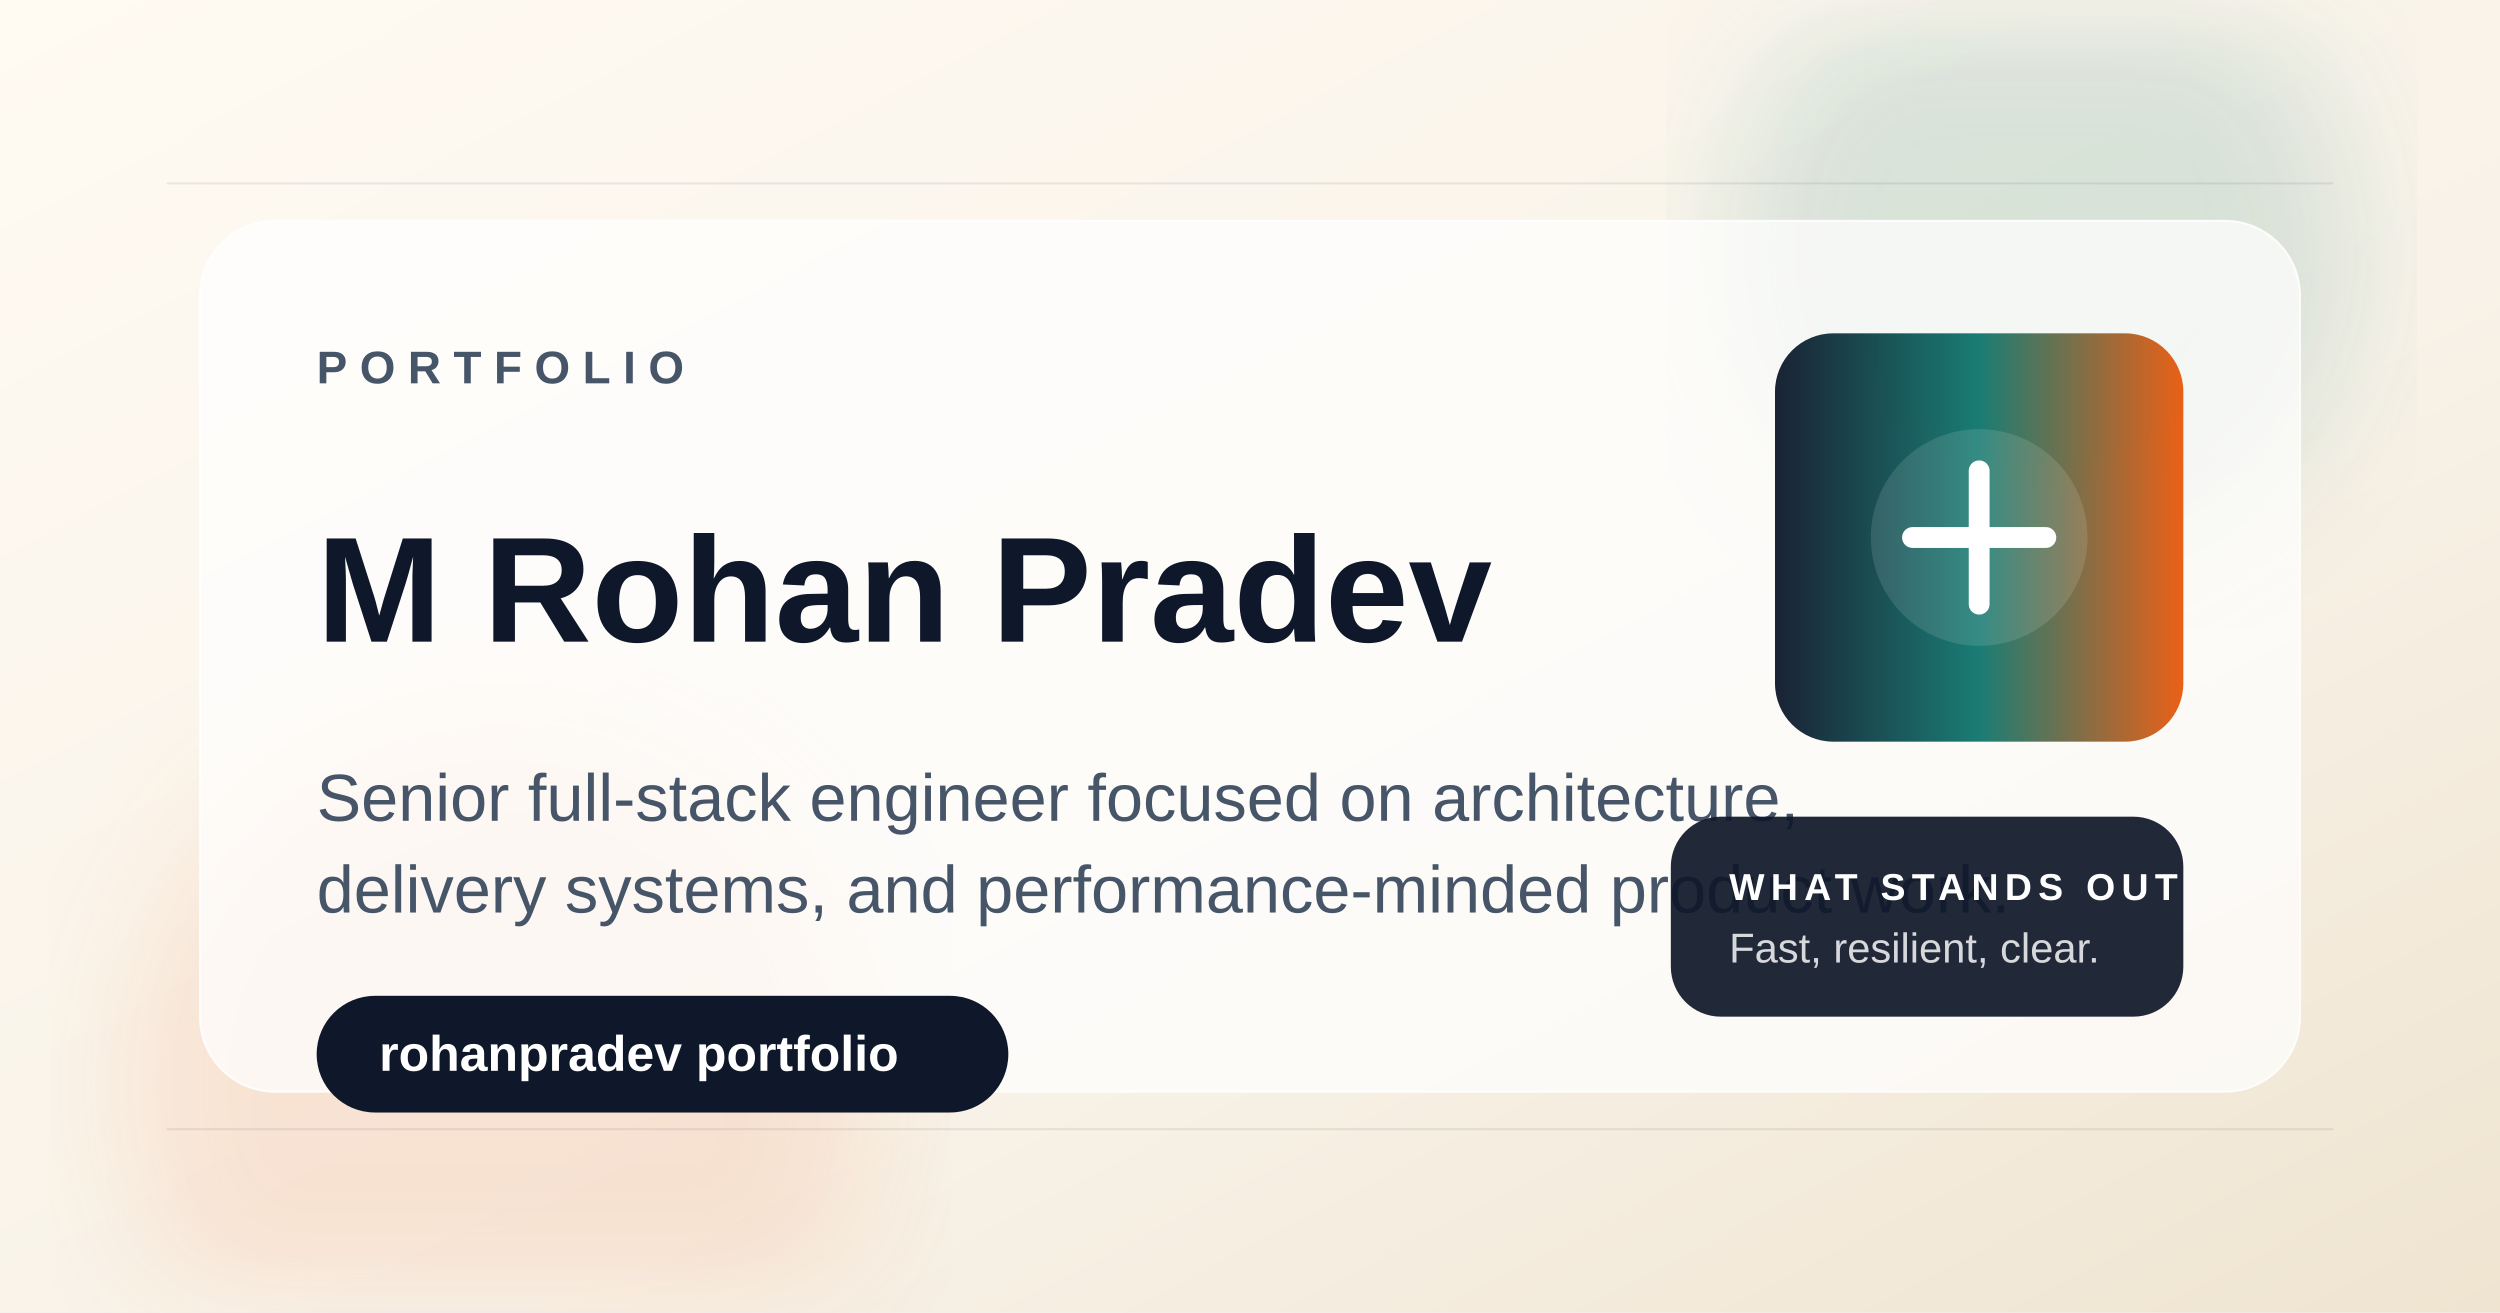
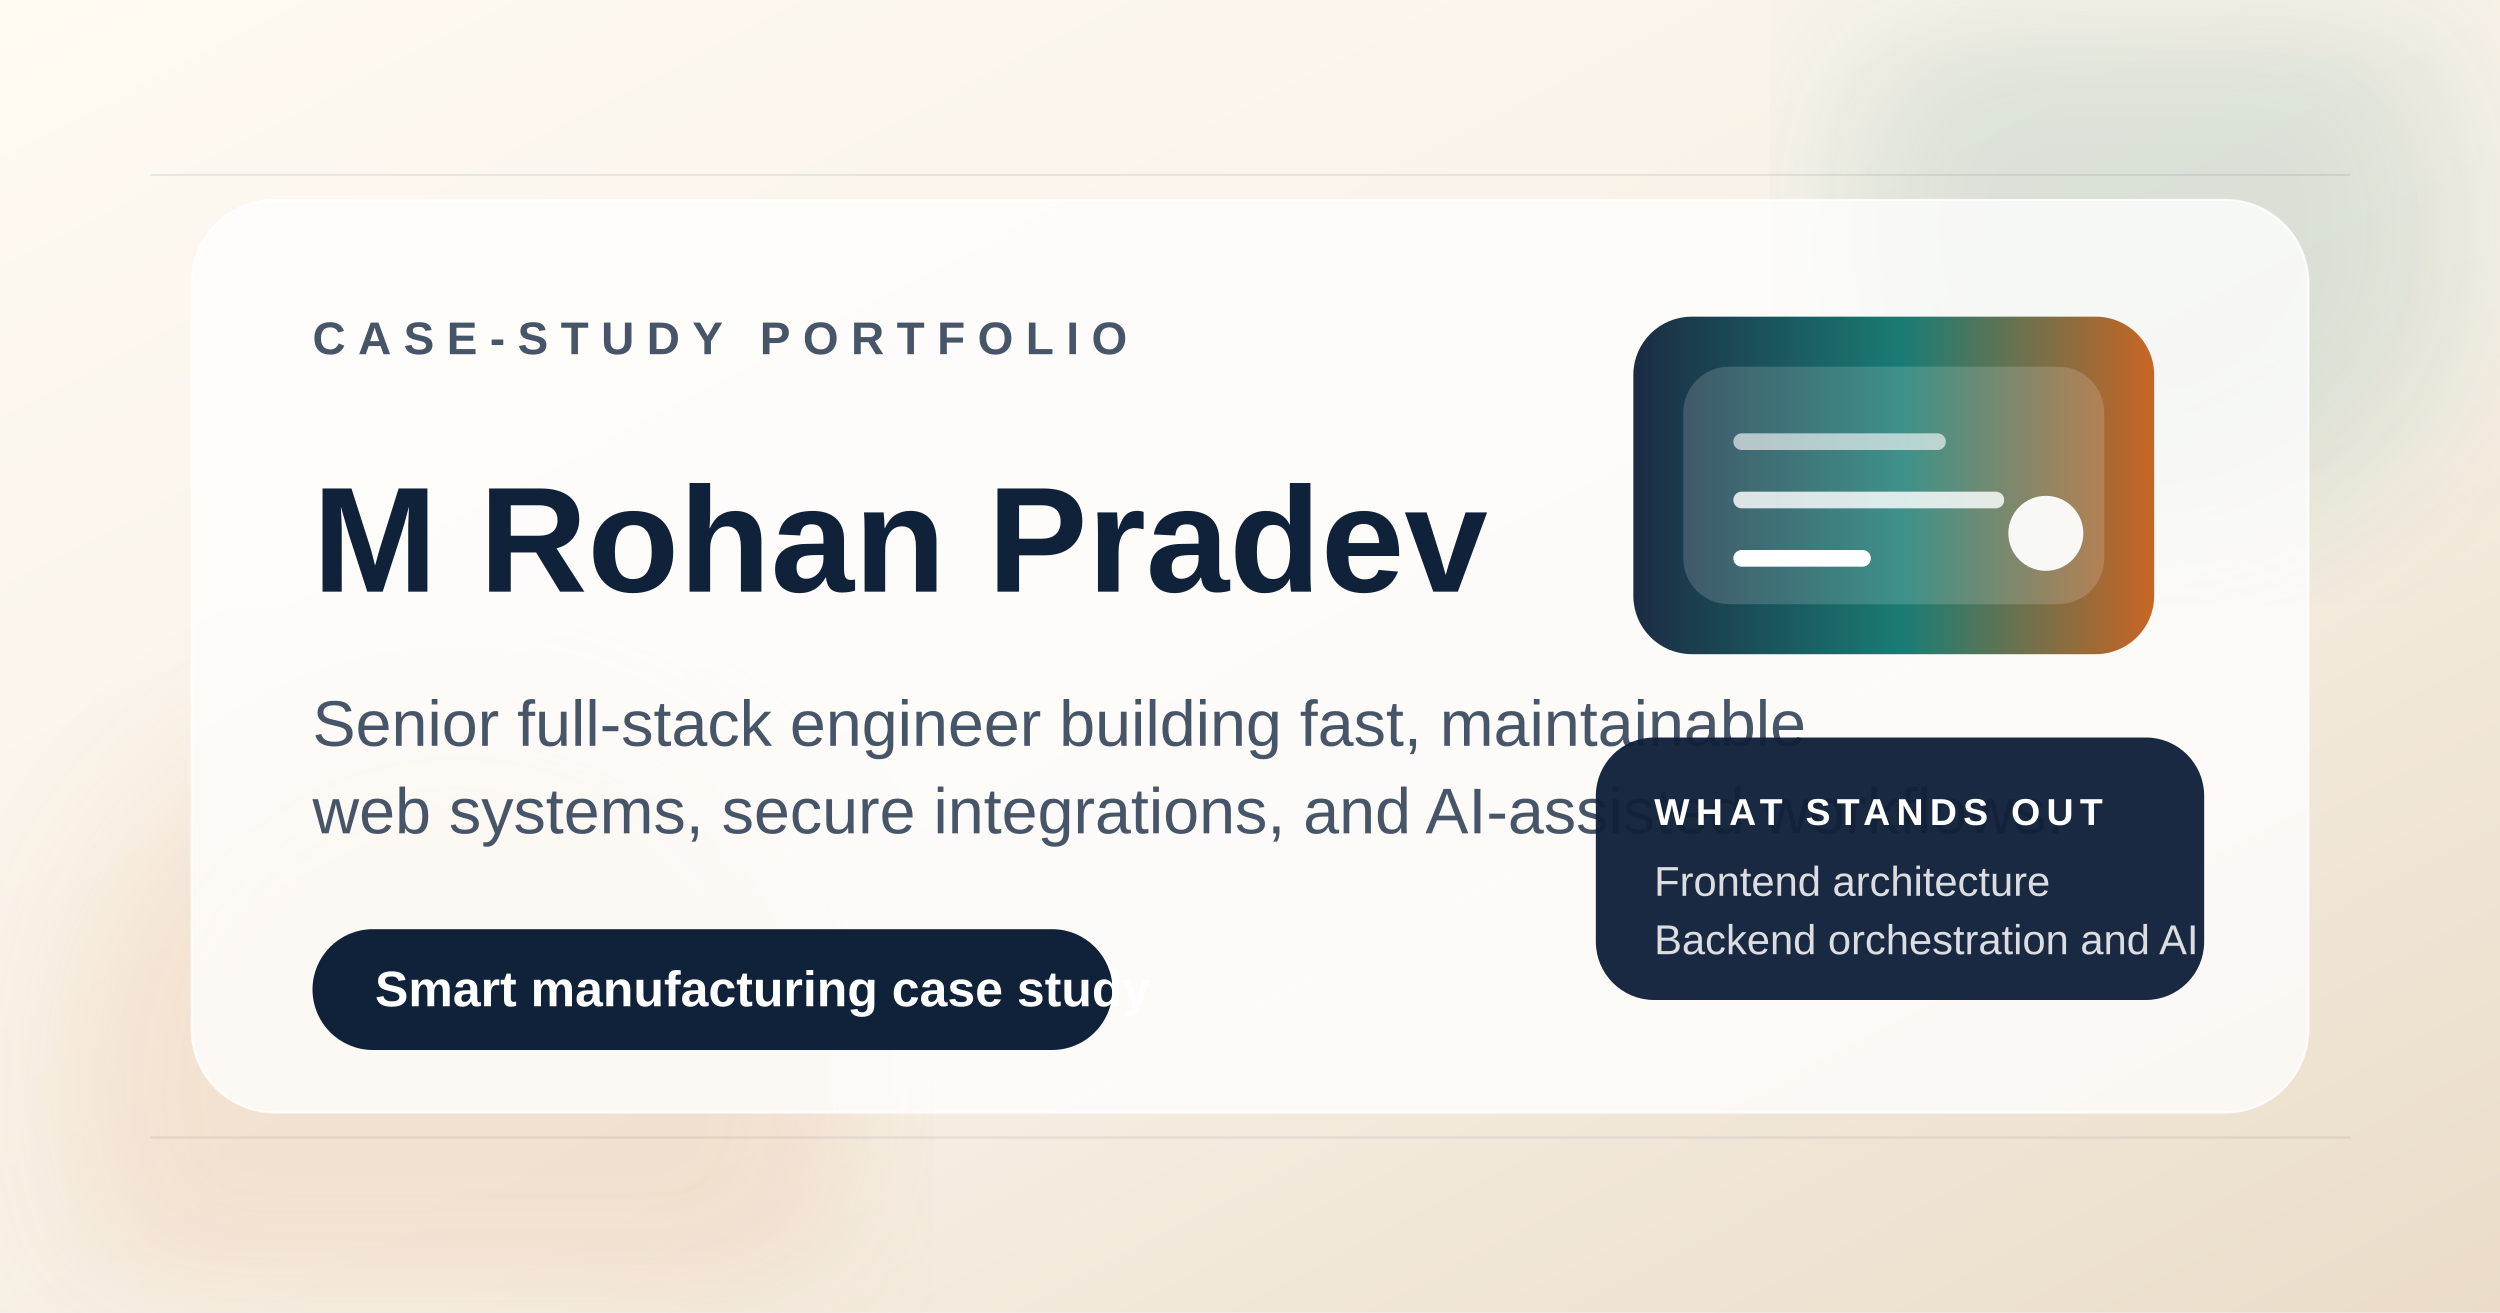
<svg xmlns="http://www.w3.org/2000/svg" width="1200" height="630" viewBox="0 0 1200 630" role="img" aria-labelledby="title desc">
  <defs>
    <linearGradient id="bg" x1="0%" y1="0%" x2="100%" y2="100%">
      <stop offset="0%" stop-color="#fffaf2" />
-       <stop offset="60%" stop-color="#f8f2e8" />
-       <stop offset="100%" stop-color="#efe4d0" />
+       <stop offset="58%" stop-color="#f6efe4" />
+       <stop offset="100%" stop-color="#eadcc8" />
    </linearGradient>
    <linearGradient id="accent" x1="0%" y1="0%" x2="100%" y2="0%">
-       <stop offset="0%" stop-color="#0f172a" />
-       <stop offset="50%" stop-color="#0f766e" />
-       <stop offset="100%" stop-color="#ea580c" />
+       <stop offset="0%" stop-color="#10213a" />
+       <stop offset="52%" stop-color="#0f766e" />
+       <stop offset="100%" stop-color="#c65d18" />
    </linearGradient>
    <filter id="blur">
-       <feGaussianBlur stdDeviation="30" />
+       <feGaussianBlur stdDeviation="34" />
    </filter>
  </defs>
  <rect width="1200" height="630" fill="url(#bg)" />
  <g opacity="0.9">
-     <circle cx="980" cy="120" r="150" fill="#0f766e" opacity="0.16" filter="url(#blur)" />
-     <circle cx="240" cy="520" r="180" fill="#ea580c" opacity="0.12" filter="url(#blur)" />
+     <circle cx="1030" cy="110" r="150" fill="#0f766e" opacity="0.14" filter="url(#blur)" />
+     <circle cx="220" cy="520" r="190" fill="#c65d18" opacity="0.12" filter="url(#blur)" />
  </g>
-   <g fill="none" stroke="rgba(15,23,42,0.08)">
-     <path d="M80 88h1040" />
-     <path d="M80 542h1040" />
+   <g fill="none" stroke="rgba(16,33,58,0.08)">
+     <path d="M72 84h1056" />
+     <path d="M72 546h1056" />
  </g>
-   <g transform="translate(96 106)">
-     <rect width="1008" height="418" rx="36" fill="rgba(255,255,255,0.72)" stroke="rgba(255,255,255,0.84)" />
-     <text x="56" y="78" fill="#475569" font-family="Segoe UI, Arial, sans-serif" font-size="22" font-weight="700" letter-spacing="6">
-       PORTFOLIO
+   <g transform="translate(92 96)">
+     <rect width="1016" height="438" rx="40" fill="rgba(255,255,255,0.76)" stroke="rgba(255,255,255,0.86)" />
+     <text x="58" y="74" fill="#475569" font-family="Segoe UI, Arial, sans-serif" font-size="22" font-weight="700" letter-spacing="6">
+       CASE-STUDY PORTFOLIO
    </text>
-     <text x="56" y="202" fill="#0f172a" font-family="Bahnschrift, Segoe UI, Arial, sans-serif" font-size="72" font-weight="700">
+     <text x="58" y="188" fill="#10213a" font-family="Bahnschrift, Segoe UI, Arial, sans-serif" font-size="72" font-weight="700">
      M Rohan Pradev
    </text>
-     <text x="56" y="288" fill="#475569" font-family="Segoe UI, Arial, sans-serif" font-size="32">
-       Senior full-stack engineer focused on architecture,
+     <text x="58" y="262" fill="#475569" font-family="Segoe UI, Arial, sans-serif" font-size="31">
+       Senior full-stack engineer building fast, maintainable
    </text>
-     <text x="56" y="332" fill="#475569" font-family="Segoe UI, Arial, sans-serif" font-size="32">
-       delivery systems, and performance-minded product work.
+     <text x="58" y="304" fill="#475569" font-family="Segoe UI, Arial, sans-serif" font-size="31">
+       web systems, secure integrations, and AI-assisted workflows.
    </text>
-     <rect x="56" y="372" width="332" height="56" rx="28" fill="#0f172a" />
-     <text x="86" y="408" fill="#ffffff" font-family="Segoe UI, Arial, sans-serif" font-size="24" font-weight="700">
-       rohanpradev portfolio
+     <rect x="58" y="350" width="384" height="58" rx="29" fill="#10213a" />
+     <text x="88" y="387" fill="#ffffff" font-family="Segoe UI, Arial, sans-serif" font-size="24" font-weight="700">
+       Smart manufacturing case study
    </text>
-     <rect x="756" y="54" width="196" height="196" rx="28" fill="url(#accent)" opacity="0.95" />
-     <circle cx="854" cy="152" r="52" fill="rgba(255,255,255,0.12)" />
-     <path d="M822 152h64" stroke="#ffffff" stroke-width="10" stroke-linecap="round" />
-     <path d="M854 120v64" stroke="#ffffff" stroke-width="10" stroke-linecap="round" />
-     <rect x="706" y="286" width="246" height="96" rx="24" fill="rgba(15,23,42,0.92)" />
-     <text x="734" y="326" fill="#ffffff" font-family="Segoe UI, Arial, sans-serif" font-size="18" font-weight="700" letter-spacing="3">
-       WHAT STANDS OUT
-     </text>
-     <text x="734" y="356" fill="rgba(255,255,255,0.82)" font-family="Segoe UI, Arial, sans-serif" font-size="20">
-       Fast, resilient, clear.
-     </text>
+     <g transform="translate(692 56)">
+       <rect width="250" height="162" rx="28" fill="url(#accent)" opacity="0.95" />
+       <rect x="24" y="24" width="202" height="114" rx="22" fill="rgba(255,255,255,0.16)" />
+       <path d="M52 116h58" stroke="#ffffff" stroke-width="8" stroke-linecap="round" />
+       <path d="M52 88h122" stroke="#ffffff" stroke-width="8" stroke-linecap="round" opacity="0.82" />
+       <path d="M52 60h94" stroke="#ffffff" stroke-width="8" stroke-linecap="round" opacity="0.62" />
+       <circle cx="198" cy="104" r="18" fill="#ffffff" opacity="0.94" />
+     </g>
+     <g transform="translate(674 258)">
+       <rect width="292" height="126" rx="28" fill="rgba(16,33,58,0.96)" />
+       <text x="28" y="42" fill="#ffffff" font-family="Segoe UI, Arial, sans-serif" font-size="18" font-weight="700" letter-spacing="3">
+         WHAT STANDS OUT
+       </text>
+       <text x="28" y="76" fill="rgba(255,255,255,0.84)" font-family="Segoe UI, Arial, sans-serif" font-size="20">
+         Frontend architecture
+       </text>
+       <text x="28" y="104" fill="rgba(255,255,255,0.84)" font-family="Segoe UI, Arial, sans-serif" font-size="20">
+         Backend orchestration and AI
+       </text>
+     </g>
  </g>
</svg>
